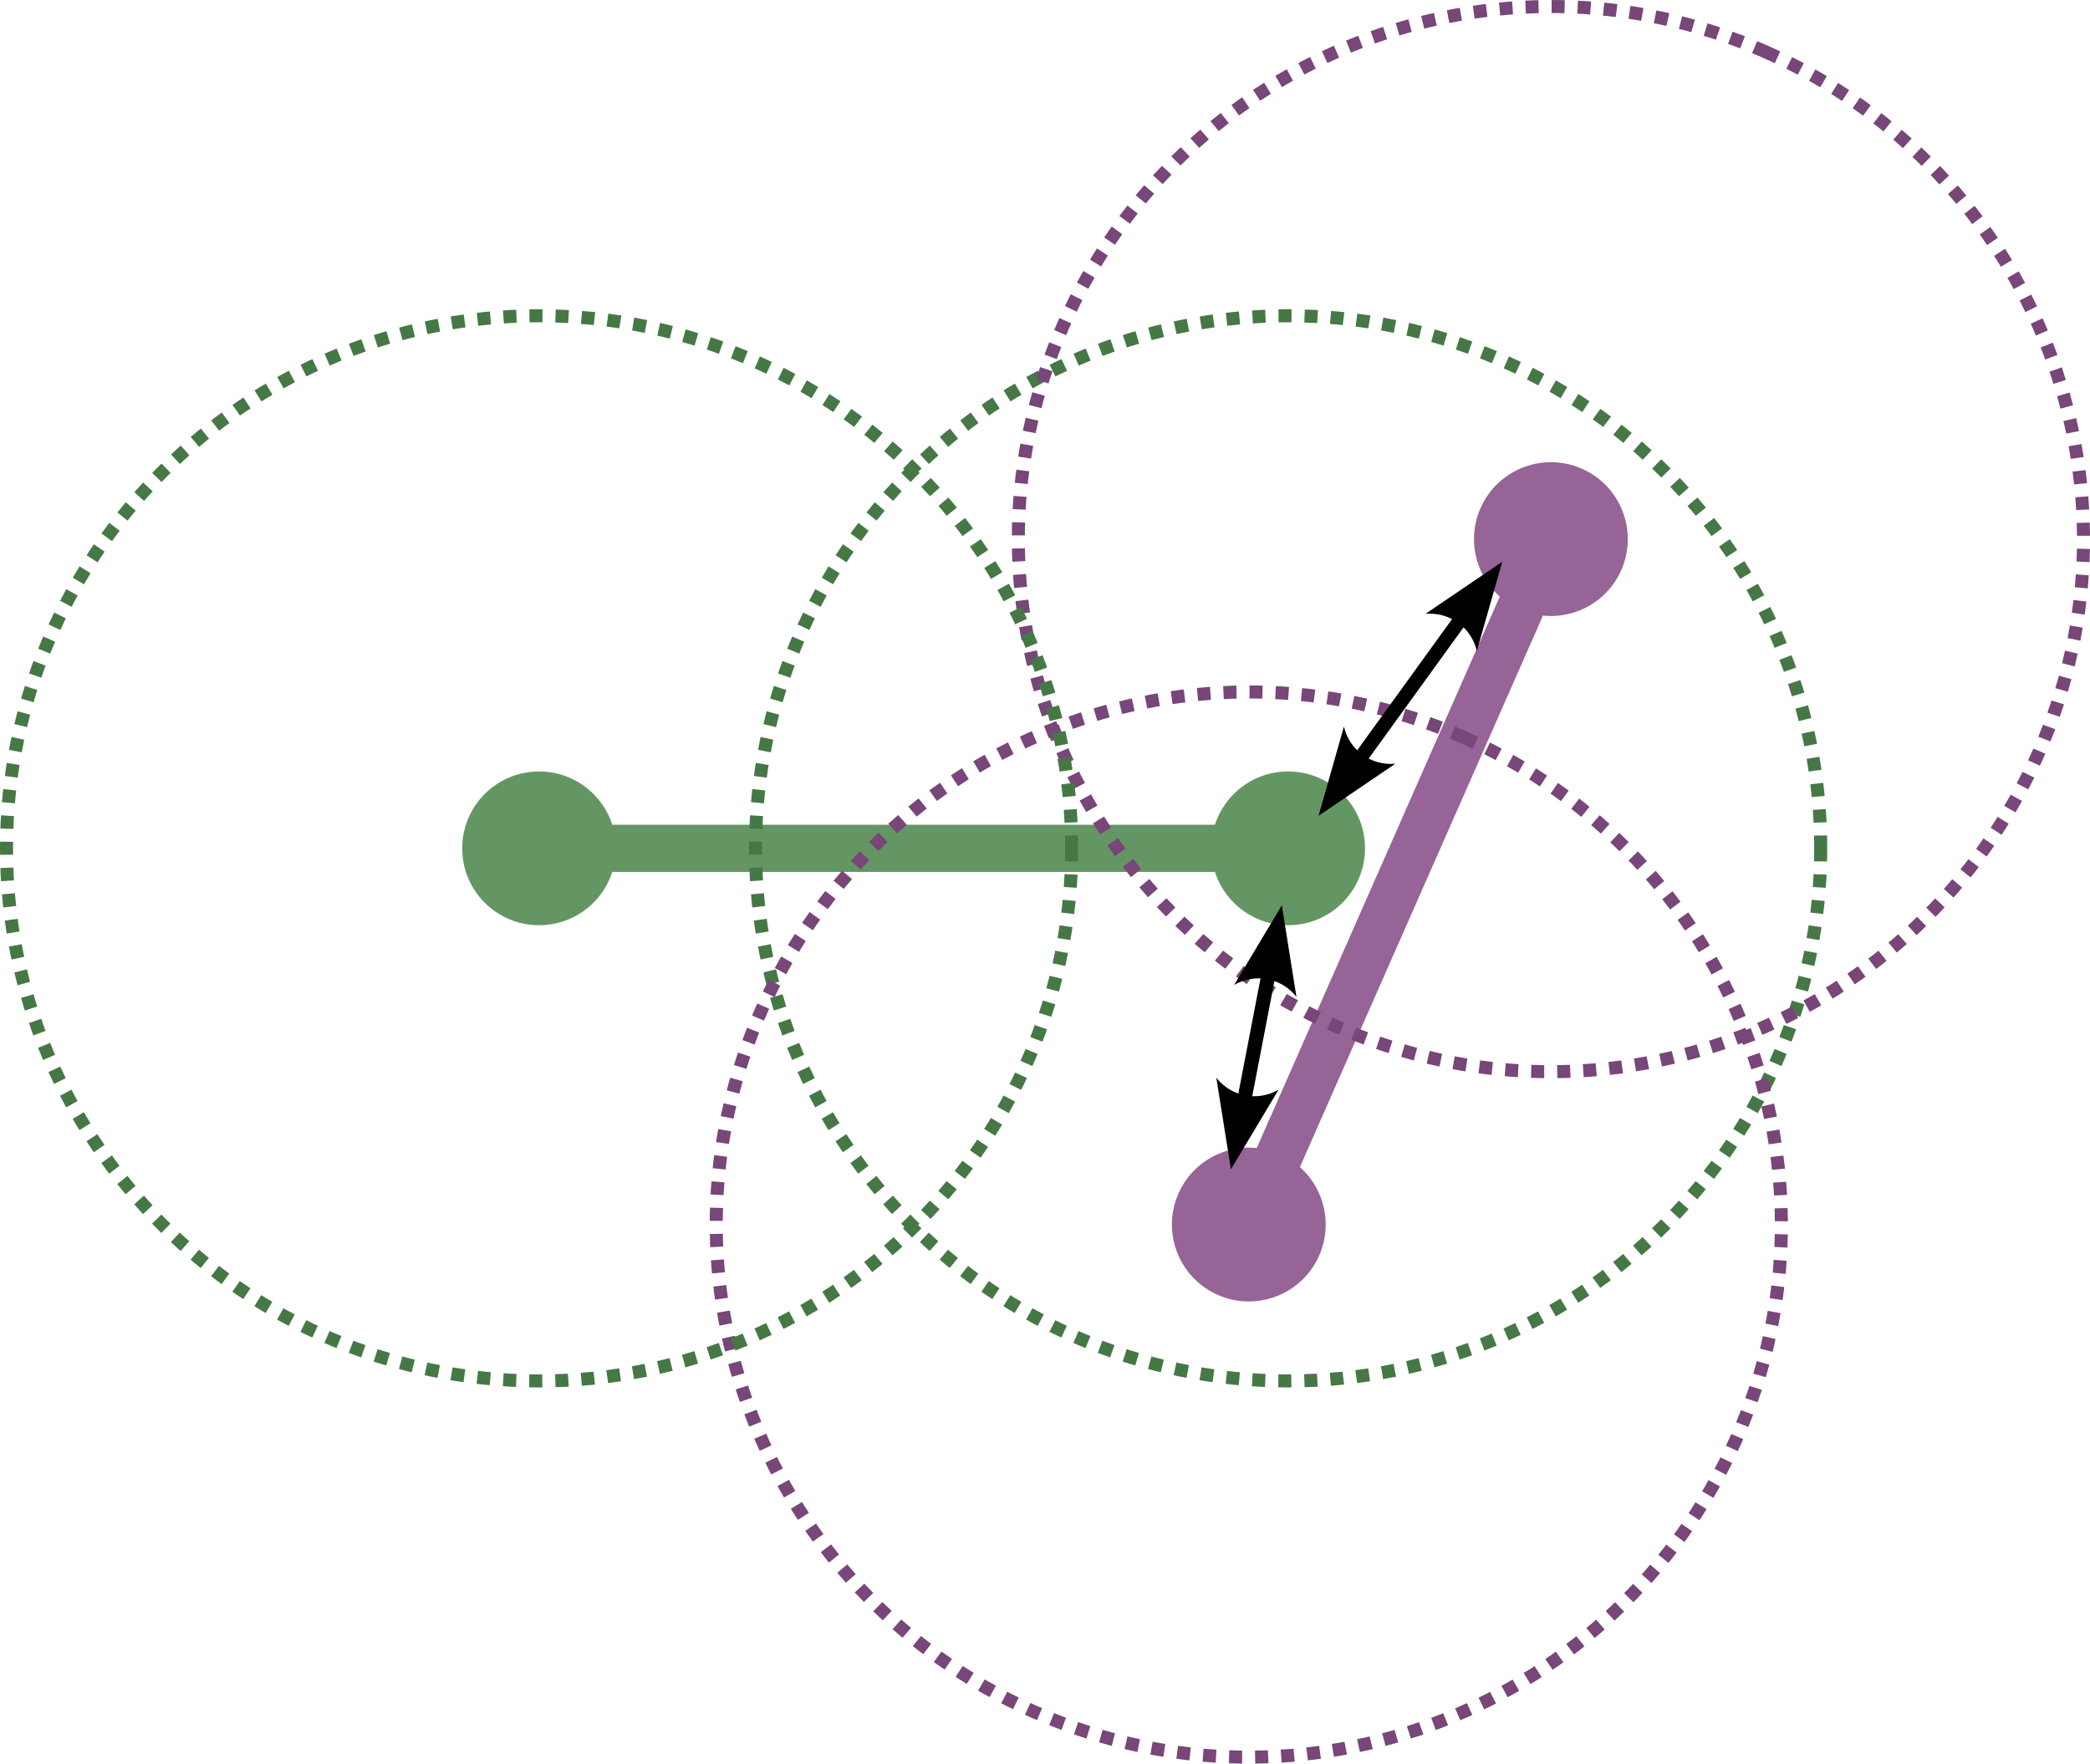
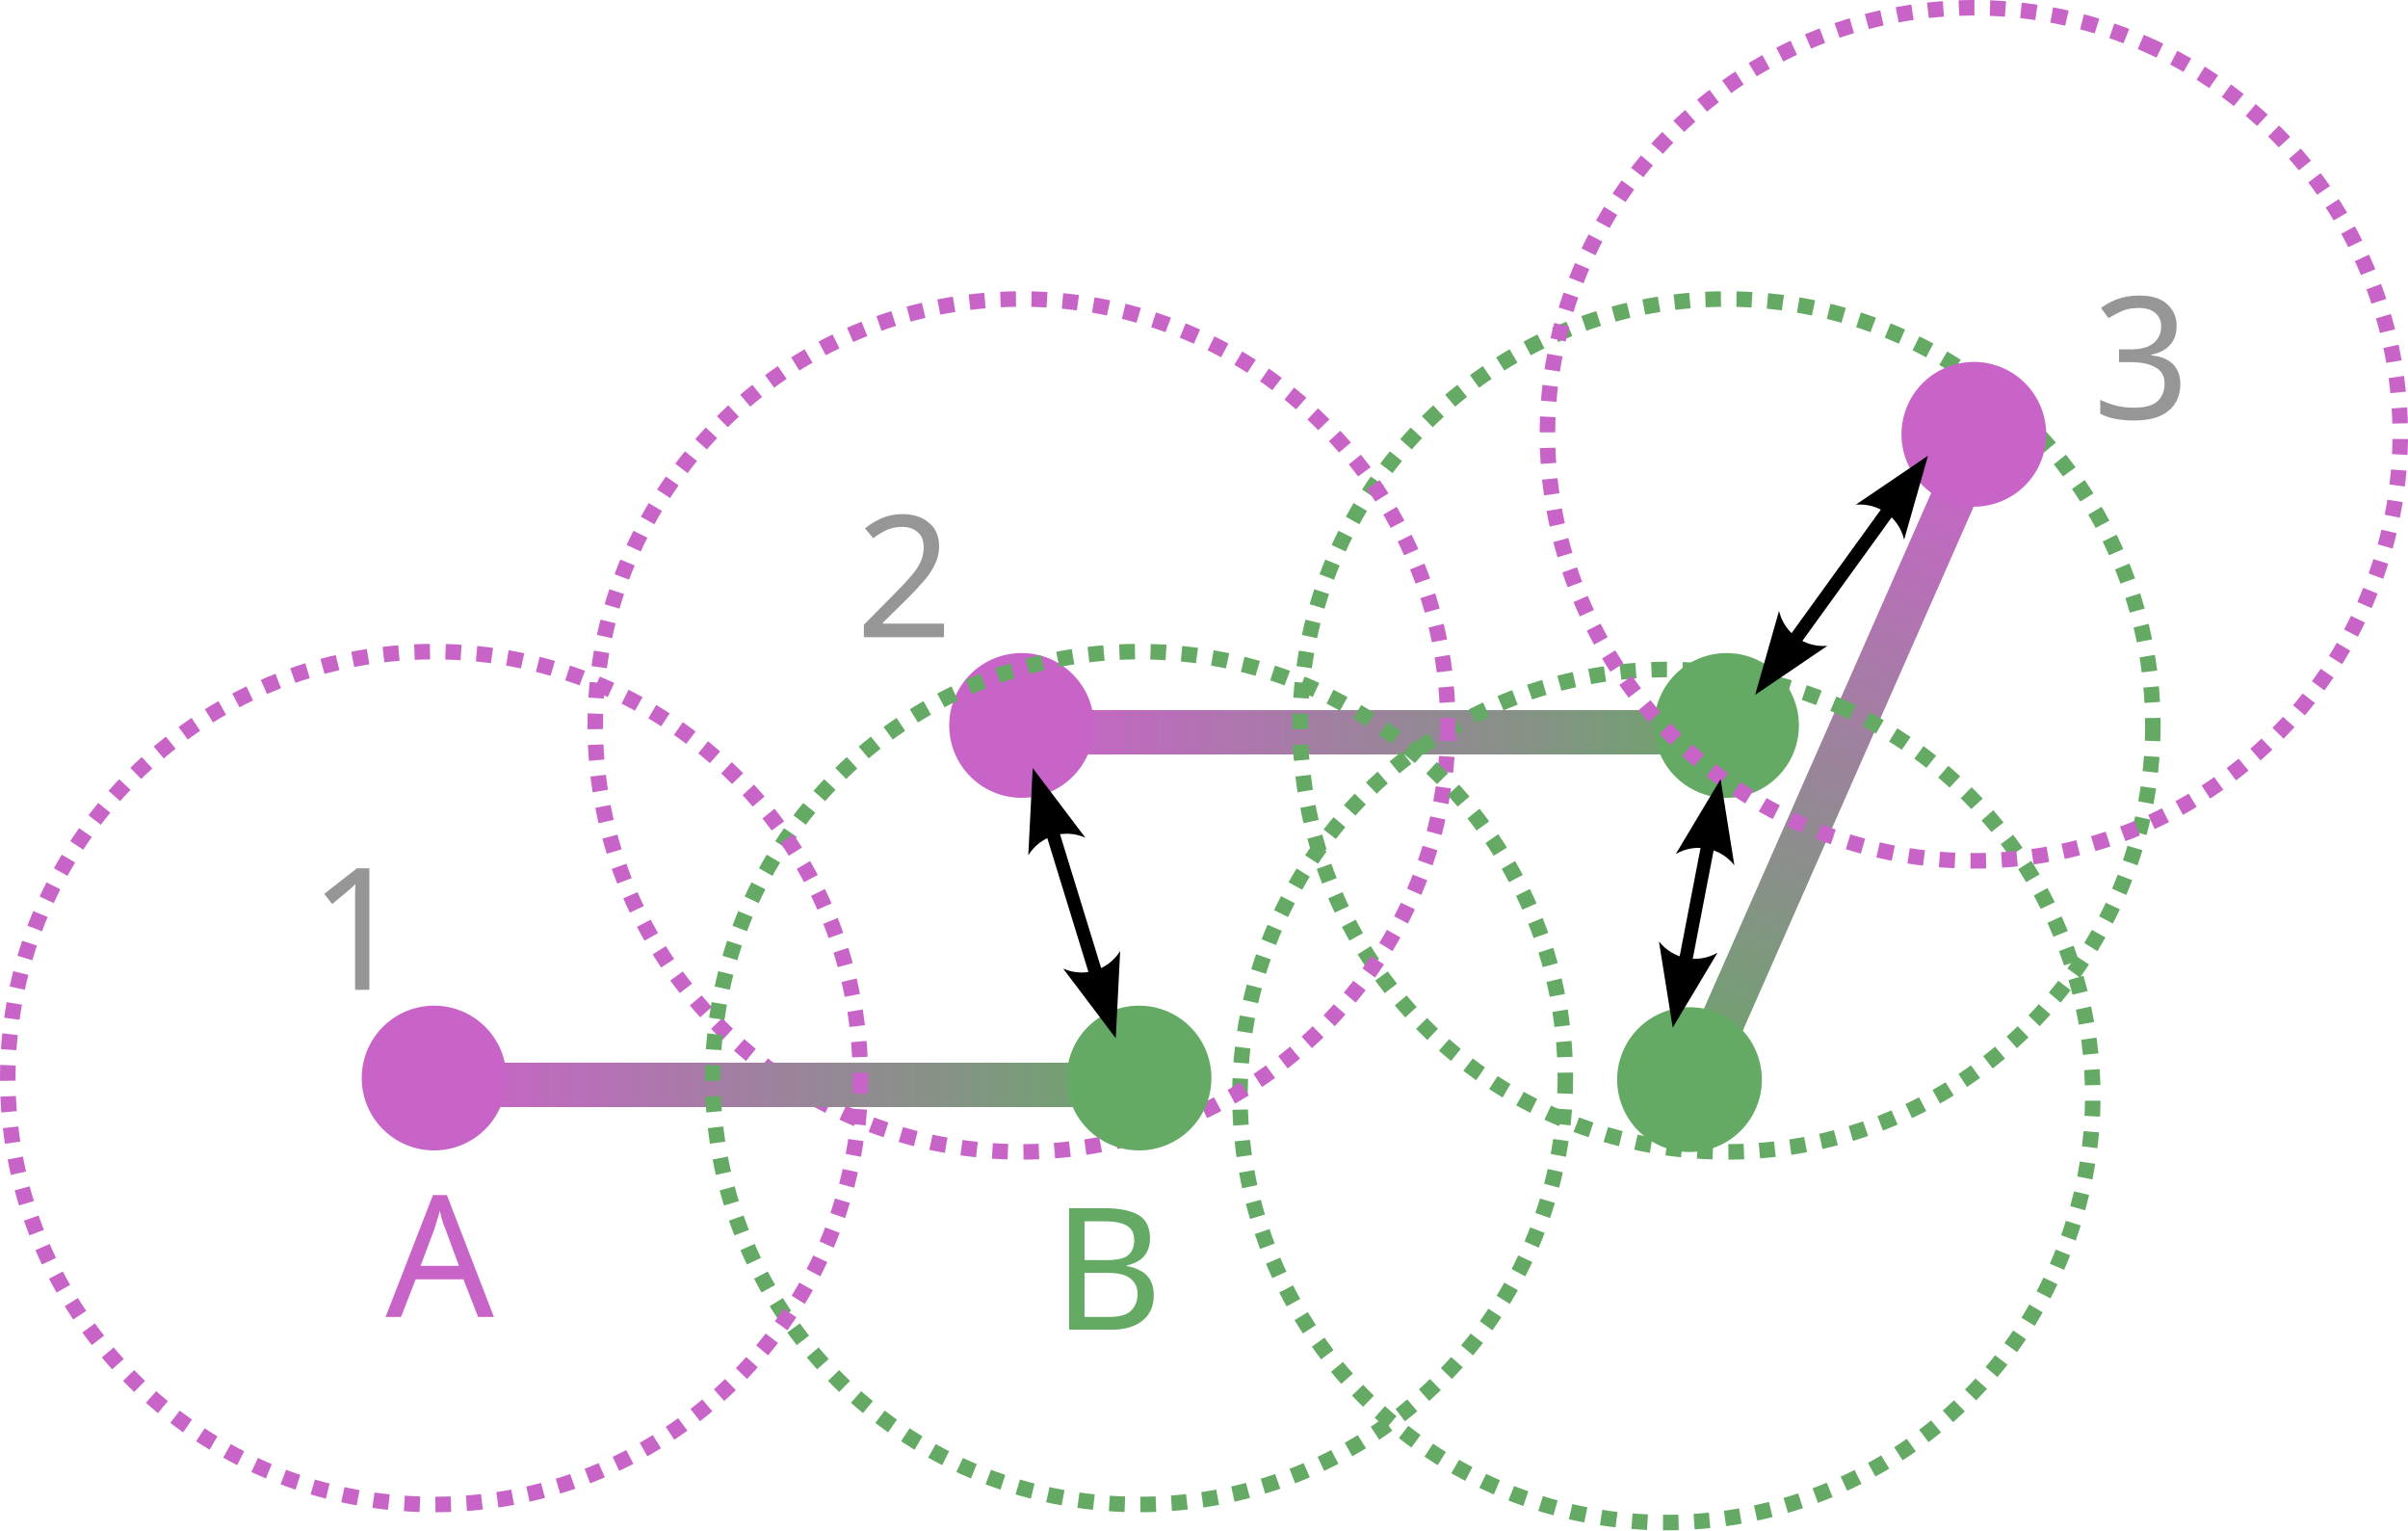
- <svg xmlns="http://www.w3.org/2000/svg" xmlns:xlink="http://www.w3.org/1999/xlink" width="75.293mm" height="63.534mm" viewBox="0 0 75.293 63.534" version="1.1" id="svg1">
+ <svg xmlns="http://www.w3.org/2000/svg" xmlns:xlink="http://www.w3.org/1999/xlink" width="100mm" height="63.534mm" viewBox="0 0 100 63.534" version="1.1" id="svg1">
  <defs id="defs1">
    <linearGradient id="linearGradient41">
      <stop style="stop-color:#64aa64;stop-opacity:1;" offset="0" id="stop41" />
      <stop style="stop-color:#c864c8;stop-opacity:1;" offset="1" id="stop42" />
    </linearGradient>
    <linearGradient id="linearGradient39">
      <stop style="stop-color:#64aa64;stop-opacity:1;" offset="0" id="stop39" />
      <stop style="stop-color:#c864c8;stop-opacity:1;" offset="1" id="stop40" />
    </linearGradient>
    <linearGradient id="linearGradient37">
      <stop style="stop-color:#64aa64;stop-opacity:1;" offset="0" id="stop37" />
      <stop style="stop-color:#c864c8;stop-opacity:1;" offset="1" id="stop38" />
    </linearGradient>
    <marker style="overflow:visible" id="marker36" refX="0" refY="0" orient="auto-start-reverse" markerWidth="0.8" markerHeight="0.8" viewBox="0 0 1 1" preserveAspectRatio="xMidYMid">
      <path transform="scale(0.7)" d="M -2,-4 9,0 -2,4 c 2,-2.33 2,-5.66 0,-8 z" style="fill:context-stroke;fill-rule:evenodd;stroke:none" id="path36" />
    </marker>
    <marker style="overflow:visible" id="ConcaveTriangle" refX="0" refY="0" orient="auto-start-reverse" markerWidth="0.8" markerHeight="0.8" viewBox="0 0 1 1" preserveAspectRatio="xMidYMid">
      <path transform="scale(0.7)" d="M -2,-4 9,0 -2,4 c 2,-2.33 2,-5.66 0,-8 z" style="fill:context-stroke;fill-rule:evenodd;stroke:none" id="path7" />
    </marker>
    <linearGradient xlink:href="#linearGradient39" id="linearGradient43" gradientUnits="userSpaceOnUse" x1="58.955" y1="60.551" x2="91.462" y2="60.551" />
    <linearGradient xlink:href="#linearGradient41" id="linearGradient44" gradientUnits="userSpaceOnUse" x1="58.955" y1="60.551" x2="91.462" y2="60.551" />
    <linearGradient xlink:href="#linearGradient37" id="linearGradient45" gradientUnits="userSpaceOnUse" x1="58.955" y1="60.551" x2="91.462" y2="60.551" />
  </defs>
  <g id="layer1">
    <g id="g3" transform="translate(-164.0417)">
      <path style="fill:none;stroke:#000000;stroke-width:1;stroke-linecap:butt;stroke-linejoin:miter;stroke-dasharray:none;stroke-opacity:1" d="M 58.955,60.551 H 91.462" id="path3" />
      <circle style="fill:#c86464;fill-opacity:1;stroke:none;stroke-width:1;stroke-miterlimit:15.3;paint-order:fill markers stroke" id="circle1" cx="65.231" cy="60.244" r="8.686" />
      <circle style="fill:#6464c8;fill-opacity:1;stroke:none;stroke-width:1;stroke-miterlimit:15.3;paint-order:fill markers stroke" id="circle2" cx="86.398" cy="60.244" r="8.686" />
    </g>
    <g id="g7" transform="translate(-148.7518,-22.85461)">
      <path style="fill:none;stroke:#000000;stroke-width:1;stroke-linecap:butt;stroke-linejoin:miter;stroke-dasharray:none;stroke-opacity:1" d="M 61.601,60.551 H 86.17" id="path4" />
      <circle style="fill:#c86464;fill-opacity:1;stroke:none;stroke-width:1;stroke-miterlimit:15.3;paint-order:fill markers stroke" id="circle5" cx="65.231" cy="60.244" r="8.686" />
      <circle style="fill:#6464c8;fill-opacity:1;stroke:none;stroke-width:1;stroke-miterlimit:15.3;paint-order:fill markers stroke" id="circle6" cx="86.398" cy="60.244" r="8.686" />
    </g>
    <g id="g13" transform="matrix(-1,0,0,1,28.33362,-3.704167)">
      <path style="fill:none;stroke:#000000;stroke-width:1;stroke-linecap:butt;stroke-linejoin:miter;stroke-dasharray:none;stroke-opacity:1" d="M 58.955,60.551 H 91.462" id="path12" />
      <circle style="fill:#c86464;fill-opacity:1;stroke:none;stroke-width:1;stroke-miterlimit:15.3;paint-order:fill markers stroke" id="circle12" cx="65.231" cy="60.244" r="8.686" />
      <circle style="fill:#6464c8;fill-opacity:1;stroke:none;stroke-width:1;stroke-miterlimit:15.3;paint-order:fill markers stroke" id="circle13" cx="86.398" cy="60.244" r="8.686" />
    </g>
    <circle style="fill:none;fill-opacity:1;stroke:#6464c8;stroke-width:1.38;stroke-miterlimit:15.3;stroke-dasharray:1.38, 1.38;stroke-dashoffset:0;stroke-opacity:1;paint-order:fill markers stroke" id="path11" cx="-58.067" cy="56.542" r="26.068" />
    <circle style="fill:none;fill-opacity:1;stroke:#6464c8;stroke-width:1.38;stroke-miterlimit:15.3;stroke-dasharray:1.38, 1.38;stroke-dashoffset:0;stroke-opacity:1;paint-order:fill markers stroke" id="circle14" cx="-77.646" cy="60.246" r="26.068" />
    <circle style="fill:none;fill-opacity:1;stroke:#6464c8;stroke-width:1.38;stroke-miterlimit:15.3;stroke-dasharray:1.38, 1.38;stroke-dashoffset:0;stroke-opacity:1;paint-order:fill markers stroke" id="circle16" cx="-62.356" cy="37.392" r="26.068" />
-     <g id="g1" transform="matrix(0.9217246,0,0,0.9217246,-19.6822,2.801012)">
+     <g id="g1" transform="matrix(0.9217246,0,0,0.9217246,-68.77505,-76.17445)">
      <g id="g20" transform="matrix(-0.9220994,0,0,0.9220994,127.9467,-25.43364)">
        <path style="fill:none;fill-opacity:1;stroke:#649664;stroke-width:2;stroke-linecap:butt;stroke-linejoin:miter;stroke-dasharray:none;stroke-opacity:1" d="M 60.998,60.244 H 92.748" id="path18" />
        <circle style="fill:#649664;fill-opacity:1;stroke:none;stroke-width:0.375;stroke-miterlimit:15.3;paint-order:fill markers stroke" id="circle19" cx="60.998" cy="60.244" r="3.259" />
        <circle style="fill:#649664;fill-opacity:1;stroke:none;stroke-width:0.375;stroke-miterlimit:15.3;paint-order:fill markers stroke" id="circle20" cx="92.748" cy="60.244" r="3.259" />
      </g>
      <circle style="fill:none;fill-opacity:1;stroke:#467846;stroke-width:0.509;stroke-miterlimit:15.3;stroke-dasharray:0.509, 0.509;stroke-dashoffset:0;stroke-opacity:1;paint-order:fill markers stroke" id="circle27" cx="71.7" cy="30.118" r="20.816" />
      <g id="g42" transform="matrix(0.3719003,-0.8437757,0.8437757,0.3719003,-26.40371,134.6464)">
        <g id="g22" transform="translate(70.37922,-3.704167)">
          <path style="fill:none;fill-opacity:1;stroke:#966496;stroke-width:2;stroke-linecap:butt;stroke-linejoin:miter;stroke-dasharray:none;stroke-opacity:1" d="m 60.998,60.244 31.75,10e-7" id="path20" />
          <circle style="fill:#966496;fill-opacity:1;stroke:none;stroke-width:0.375;stroke-miterlimit:15.3;paint-order:fill markers stroke" id="circle21" cx="60.998" cy="60.244" r="3.259" />
          <circle style="fill:#966496;fill-opacity:1;stroke:none;stroke-width:0.375;stroke-miterlimit:15.3;paint-order:fill markers stroke" id="circle22" cx="92.748" cy="60.244" r="3.259" />
        </g>
        <circle style="fill:none;fill-opacity:1;stroke:#784678;stroke-width:0.552;stroke-miterlimit:15.3;stroke-dasharray:0.552, 0.552;stroke-dashoffset:0;stroke-opacity:1;paint-order:fill markers stroke" id="circle26" cx="131.377" cy="56.541" r="22.569" />
        <circle style="fill:none;fill-opacity:1;stroke:#784678;stroke-width:0.552;stroke-miterlimit:15.3;stroke-dasharray:0.552, 0.552;stroke-dashoffset:0;stroke-opacity:1;paint-order:fill markers stroke" id="circle29" cx="163.127" cy="56.541" r="22.569" />
      </g>
      <circle style="fill:none;fill-opacity:1;stroke:#467846;stroke-width:0.509;stroke-miterlimit:15.3;stroke-dasharray:0.509, 0.509;stroke-dashoffset:0;stroke-opacity:1;paint-order:fill markers stroke" id="circle30" cx="42.424" cy="30.118" r="20.816" />
      <g id="g43" transform="scale(0.9220994)">
        <g id="g18" transform="matrix(-1,0,0,1,112.2975,-11.70732)" />
      </g>
      <path style="fill:none;stroke:#000000;stroke-width:0.553;stroke-linecap:butt;stroke-linejoin:miter;stroke-dasharray:none;stroke-dashoffset:0;stroke-opacity:1;marker-start:url(#ConcaveTriangle);marker-end:url(#marker36)" d="m 70.926,35.08 -0.934,4.846" id="path37" />
      <path style="fill:none;stroke:#000000;stroke-width:0.553;stroke-linecap:butt;stroke-linejoin:miter;stroke-dasharray:none;stroke-dashoffset:0;stroke-opacity:1;marker-start:url(#ConcaveTriangle);marker-end:url(#marker36)" d="m 78.435,21.176 -3.914,5.413" id="path42" />
    </g>
-     <g id="g40" transform="translate(116.4167)">
+     <g id="g40">
      <g id="g4" transform="matrix(-0.9220994,0,0,0.9220994,127.9467,-25.43364)">
        <path style="fill:none;stroke:url(#linearGradient43);stroke-width:2;stroke-linecap:butt;stroke-linejoin:miter;stroke-dasharray:none;stroke-opacity:1" d="M 58.955,60.551 H 91.462" id="path1" />
        <circle style="fill:#64aa64;fill-opacity:1;stroke:none;stroke-width:0.375;stroke-miterlimit:15.3;paint-order:fill markers stroke" id="circle3" cx="60.998" cy="60.244" r="3.259" />
        <circle style="fill:#c864c8;fill-opacity:1;stroke:none;stroke-width:0.375;stroke-miterlimit:15.3;paint-order:fill markers stroke" id="circle4" cx="92.748" cy="60.244" r="3.259" />
      </g>
      <circle style="fill:none;fill-opacity:1;stroke:#64aa64;stroke-width:0.645;stroke-miterlimit:15.3;stroke-dasharray:0.645, 0.645;stroke-dashoffset:0;stroke-opacity:1;paint-order:fill markers stroke" id="circle7" cx="71.7" cy="30.117" r="17.704" />
      <g id="g11" transform="matrix(0.3719003,-0.8437757,0.8437757,0.3719003,-26.40371,134.6464)">
        <g id="g9" transform="translate(70.37922,-3.704167)">
          <path style="fill:none;stroke:url(#linearGradient44);stroke-width:2;stroke-linecap:butt;stroke-linejoin:miter;stroke-dasharray:none;stroke-opacity:1" d="M 58.955,60.551 H 91.462" id="path8" />
          <circle style="fill:#64aa64;fill-opacity:1;stroke:none;stroke-width:0.375;stroke-miterlimit:15.3;paint-order:fill markers stroke" id="circle8" cx="60.998" cy="60.244" r="3.259" />
          <circle style="fill:#c864c8;fill-opacity:1;stroke:none;stroke-width:0.375;stroke-miterlimit:15.3;paint-order:fill markers stroke" id="circle9" cx="92.748" cy="60.244" r="3.259" />
        </g>
        <circle style="fill:none;fill-opacity:1;stroke:#64aa64;stroke-width:0.7;stroke-miterlimit:15.3;stroke-dasharray:0.7, 0.7;stroke-dashoffset:0;stroke-opacity:1;paint-order:fill markers stroke" id="circle10" cx="130.28" cy="55.884" r="19.199" />
        <circle style="fill:none;fill-opacity:1;stroke:#c864c8;stroke-width:0.7;stroke-miterlimit:15.3;stroke-dasharray:0.7, 0.7;stroke-dashoffset:0;stroke-opacity:1;paint-order:fill markers stroke" id="circle11" cx="163.127" cy="56.54" r="19.199" />
      </g>
      <text xml:space="preserve" style="font-style:normal;font-variant:normal;font-weight:normal;font-stretch:normal;font-size:7.056px;line-height:1.25;font-family:sans-serif;-inkscape-font-specification:'sans-serif, Normal';font-variant-ligatures:normal;font-variant-caps:normal;font-variant-numeric:normal;font-variant-east-asian:normal;letter-spacing:0px;word-spacing:0px;fill:#c864c8;fill-opacity:1;stroke-width:0.244" x="16.013" y="54.674" id="text11">
        <tspan id="tspan11" style="font-style:normal;font-variant:normal;font-weight:normal;font-stretch:normal;font-size:7.056px;font-family:sans-serif;-inkscape-font-specification:'sans-serif, Normal';font-variant-ligatures:normal;font-variant-caps:normal;font-variant-numeric:normal;font-variant-east-asian:normal;fill:#c864c8;fill-opacity:1;stroke-width:0.244" x="16.013" y="54.674">A</tspan>
      </text>
      <text xml:space="preserve" style="font-style:normal;font-variant:normal;font-weight:normal;font-stretch:normal;font-size:7.056px;line-height:1.25;font-family:sans-serif;-inkscape-font-specification:'sans-serif, Normal';font-variant-ligatures:normal;font-variant-caps:normal;font-variant-numeric:normal;font-variant-east-asian:normal;letter-spacing:0px;word-spacing:0px;fill:#64aa64;fill-opacity:1;stroke-width:0.244" x="43.709" y="55.203" id="text12">
        <tspan id="tspan12" style="font-style:normal;font-variant:normal;font-weight:normal;font-stretch:normal;font-size:7.056px;font-family:sans-serif;-inkscape-font-specification:'sans-serif, Normal';font-variant-ligatures:normal;font-variant-caps:normal;font-variant-numeric:normal;font-variant-east-asian:normal;fill:#64aa64;fill-opacity:1;stroke-width:0.244" x="43.709" y="55.203">B</tspan>
      </text>
      <circle style="fill:none;fill-opacity:1;stroke:#c864c8;stroke-width:0.645;stroke-miterlimit:15.3;stroke-dasharray:0.645, 0.645;stroke-dashoffset:0;stroke-opacity:1;paint-order:fill markers stroke" id="circle15" cx="42.424" cy="30.117" r="17.704" />
      <g id="g32" transform="scale(0.9220994)">
        <g id="g24" transform="matrix(-1,0,0,1,112.2975,-11.70732)">
          <path style="fill:none;stroke:url(#linearGradient45);stroke-width:2;stroke-linecap:butt;stroke-linejoin:miter;stroke-dasharray:none;stroke-opacity:1" d="M 58.955,60.551 H 91.462" id="path15" />
          <circle style="fill:#64aa64;fill-opacity:1;stroke:none;stroke-width:0.375;stroke-miterlimit:15.3;paint-order:fill markers stroke" id="circle23" cx="60.998" cy="60.244" r="3.259" />
          <circle style="fill:#c864c8;fill-opacity:1;stroke:none;stroke-width:0.375;stroke-miterlimit:15.3;paint-order:fill markers stroke" id="circle24" cx="92.748" cy="60.244" r="3.259" />
        </g>
        <circle style="fill:none;fill-opacity:1;stroke:#64aa64;stroke-width:0.7;stroke-miterlimit:15.3;stroke-dasharray:0.7, 0.7;stroke-dashoffset:0;stroke-opacity:1;paint-order:fill markers stroke" id="circle25" cx="51.299" cy="48.537" r="19.199" />
        <circle style="fill:none;fill-opacity:1;stroke:#c864c8;stroke-width:0.7;stroke-miterlimit:15.3;stroke-dasharray:0.7, 0.7;stroke-dashoffset:0;stroke-opacity:1;paint-order:fill markers stroke" id="circle32" cx="19.549" cy="48.537" r="19.199" />
      </g>
      <text xml:space="preserve" style="font-style:normal;font-variant:normal;font-weight:normal;font-stretch:normal;font-size:7.056px;line-height:1.25;font-family:sans-serif;-inkscape-font-specification:'sans-serif, Normal';font-variant-ligatures:normal;font-variant-caps:normal;font-variant-numeric:normal;font-variant-east-asian:normal;letter-spacing:0px;word-spacing:0px;fill:#969696;fill-opacity:1;stroke-width:0.244" x="12.838" y="41.094" id="text34">
        <tspan id="tspan34" style="font-style:normal;font-variant:normal;font-weight:normal;font-stretch:normal;font-size:7.056px;font-family:sans-serif;-inkscape-font-specification:'sans-serif, Normal';font-variant-ligatures:normal;font-variant-caps:normal;font-variant-numeric:normal;font-variant-east-asian:normal;fill:#969696;fill-opacity:1;stroke-width:0.244" x="12.838" y="41.094">1</tspan>
      </text>
      <text xml:space="preserve" style="font-style:normal;font-variant:normal;font-weight:normal;font-stretch:normal;font-size:7.056px;line-height:1.25;font-family:sans-serif;-inkscape-font-specification:'sans-serif, Normal';font-variant-ligatures:normal;font-variant-caps:normal;font-variant-numeric:normal;font-variant-east-asian:normal;letter-spacing:0px;word-spacing:0px;fill:#969696;fill-opacity:1;stroke-width:0.244" x="35.531" y="26.455" id="text35">
        <tspan id="tspan35" style="font-style:normal;font-variant:normal;font-weight:normal;font-stretch:normal;font-size:7.056px;font-family:sans-serif;-inkscape-font-specification:'sans-serif, Normal';font-variant-ligatures:normal;font-variant-caps:normal;font-variant-numeric:normal;font-variant-east-asian:normal;fill:#969696;fill-opacity:1;stroke-width:0.244" x="35.531" y="26.455">2</tspan>
      </text>
      <text xml:space="preserve" style="font-style:normal;font-variant:normal;font-weight:normal;font-stretch:normal;font-size:7.056px;line-height:1.25;font-family:sans-serif;-inkscape-font-specification:'sans-serif, Normal';font-variant-ligatures:normal;font-variant-caps:normal;font-variant-numeric:normal;font-variant-east-asian:normal;letter-spacing:0px;word-spacing:0px;fill:#969696;fill-opacity:1;stroke-width:0.244" x="86.905" y="17.38" id="text36">
        <tspan id="tspan36" style="font-style:normal;font-variant:normal;font-weight:normal;font-stretch:normal;font-size:7.056px;font-family:sans-serif;-inkscape-font-specification:'sans-serif, Normal';font-variant-ligatures:normal;font-variant-caps:normal;font-variant-numeric:normal;font-variant-east-asian:normal;fill:#969696;fill-opacity:1;stroke-width:0.244" x="86.905" y="17.38">3</tspan>
      </text>
      <path style="fill:none;stroke:#000000;stroke-width:0.553;stroke-linecap:butt;stroke-linejoin:miter;stroke-dasharray:none;stroke-dashoffset:0;stroke-opacity:1;marker-start:url(#ConcaveTriangle);marker-end:url(#marker36)" d="m 43.705,34.547 1.812,5.893" id="path38" />
      <path style="fill:none;stroke:#000000;stroke-width:0.553;stroke-linecap:butt;stroke-linejoin:miter;stroke-dasharray:none;stroke-dashoffset:0;stroke-opacity:1;marker-start:url(#ConcaveTriangle);marker-end:url(#marker36)" d="m 70.926,35.08 -0.934,4.846" id="path39" />
      <path style="fill:none;stroke:#000000;stroke-width:0.553;stroke-linecap:butt;stroke-linejoin:miter;stroke-dasharray:none;stroke-dashoffset:0;stroke-opacity:1;marker-start:url(#ConcaveTriangle);marker-end:url(#marker36)" d="m 78.435,21.176 -3.914,5.413" id="path40" />
    </g>
  </g>
</svg>
